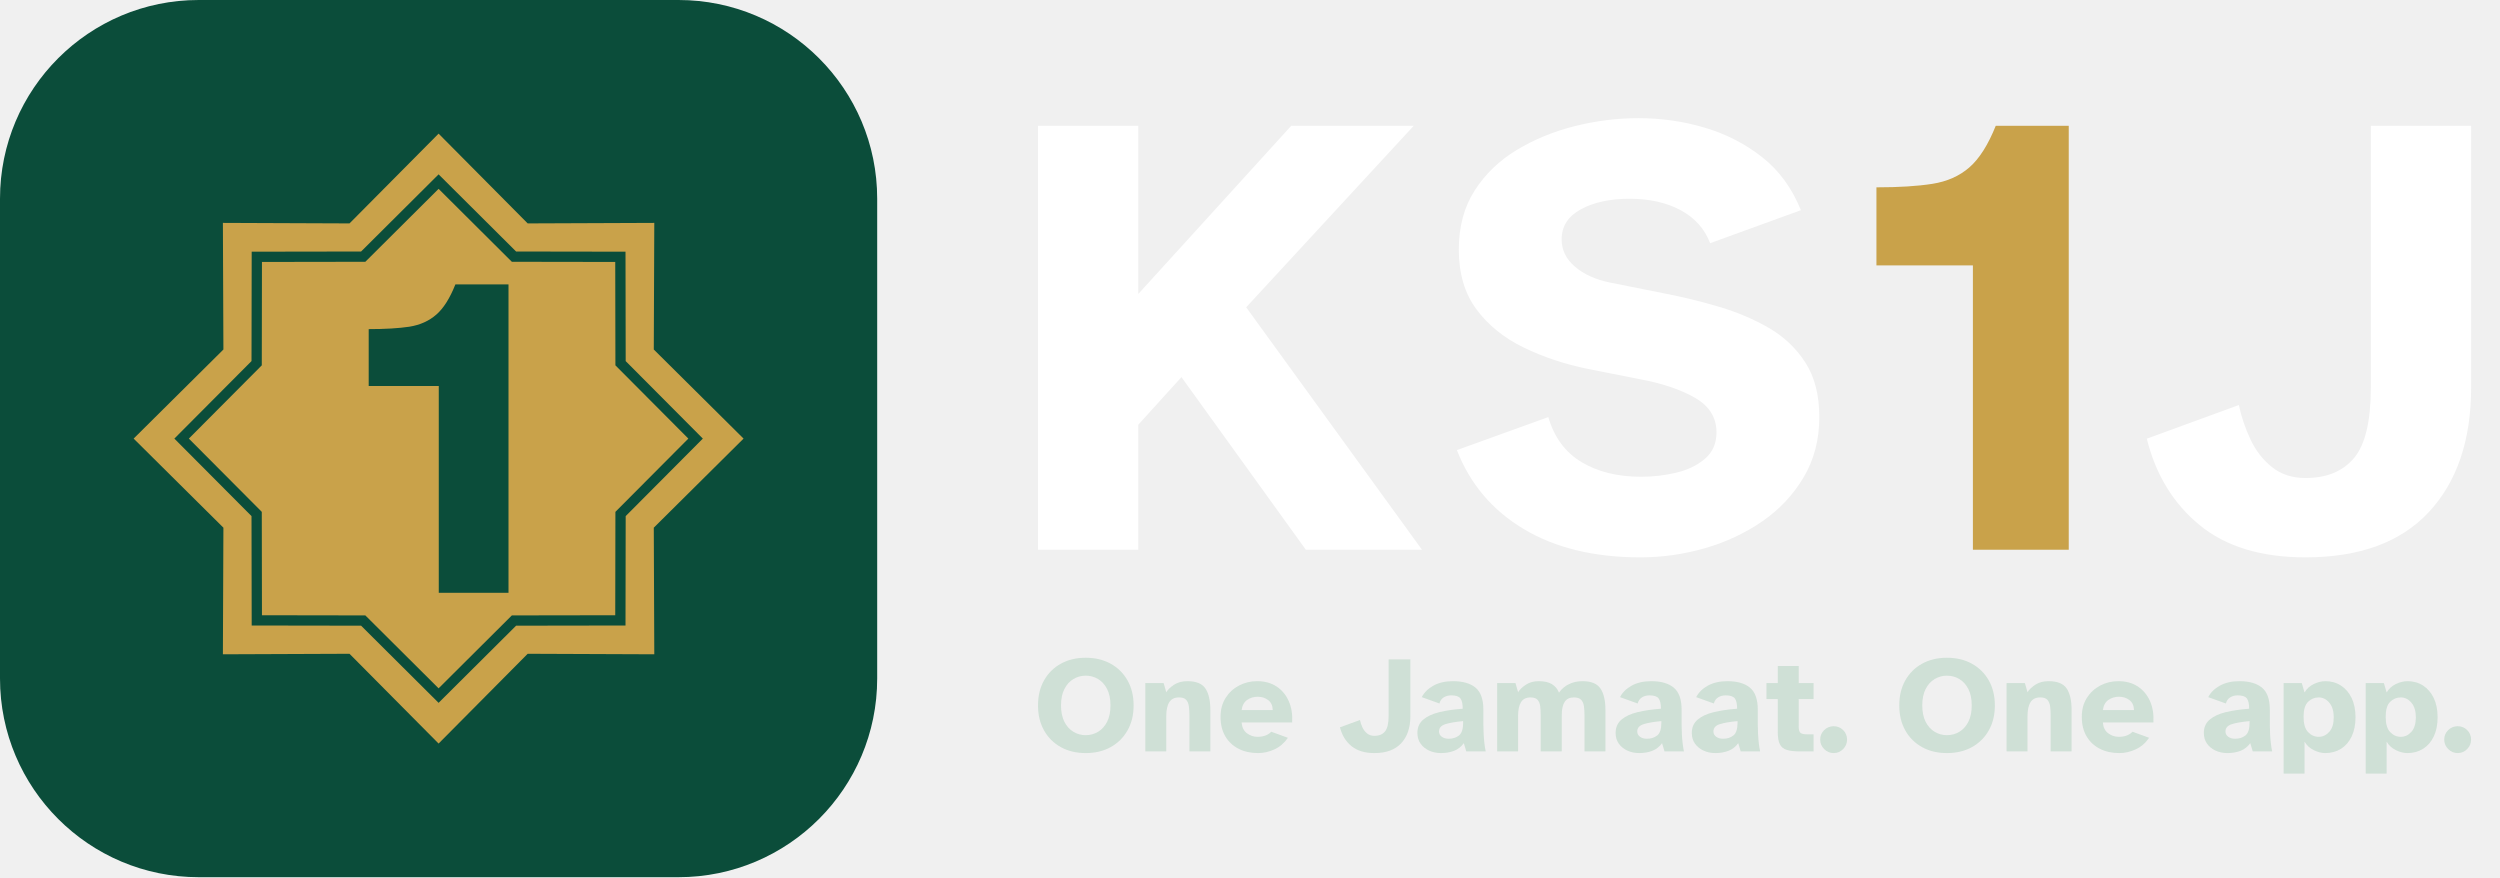
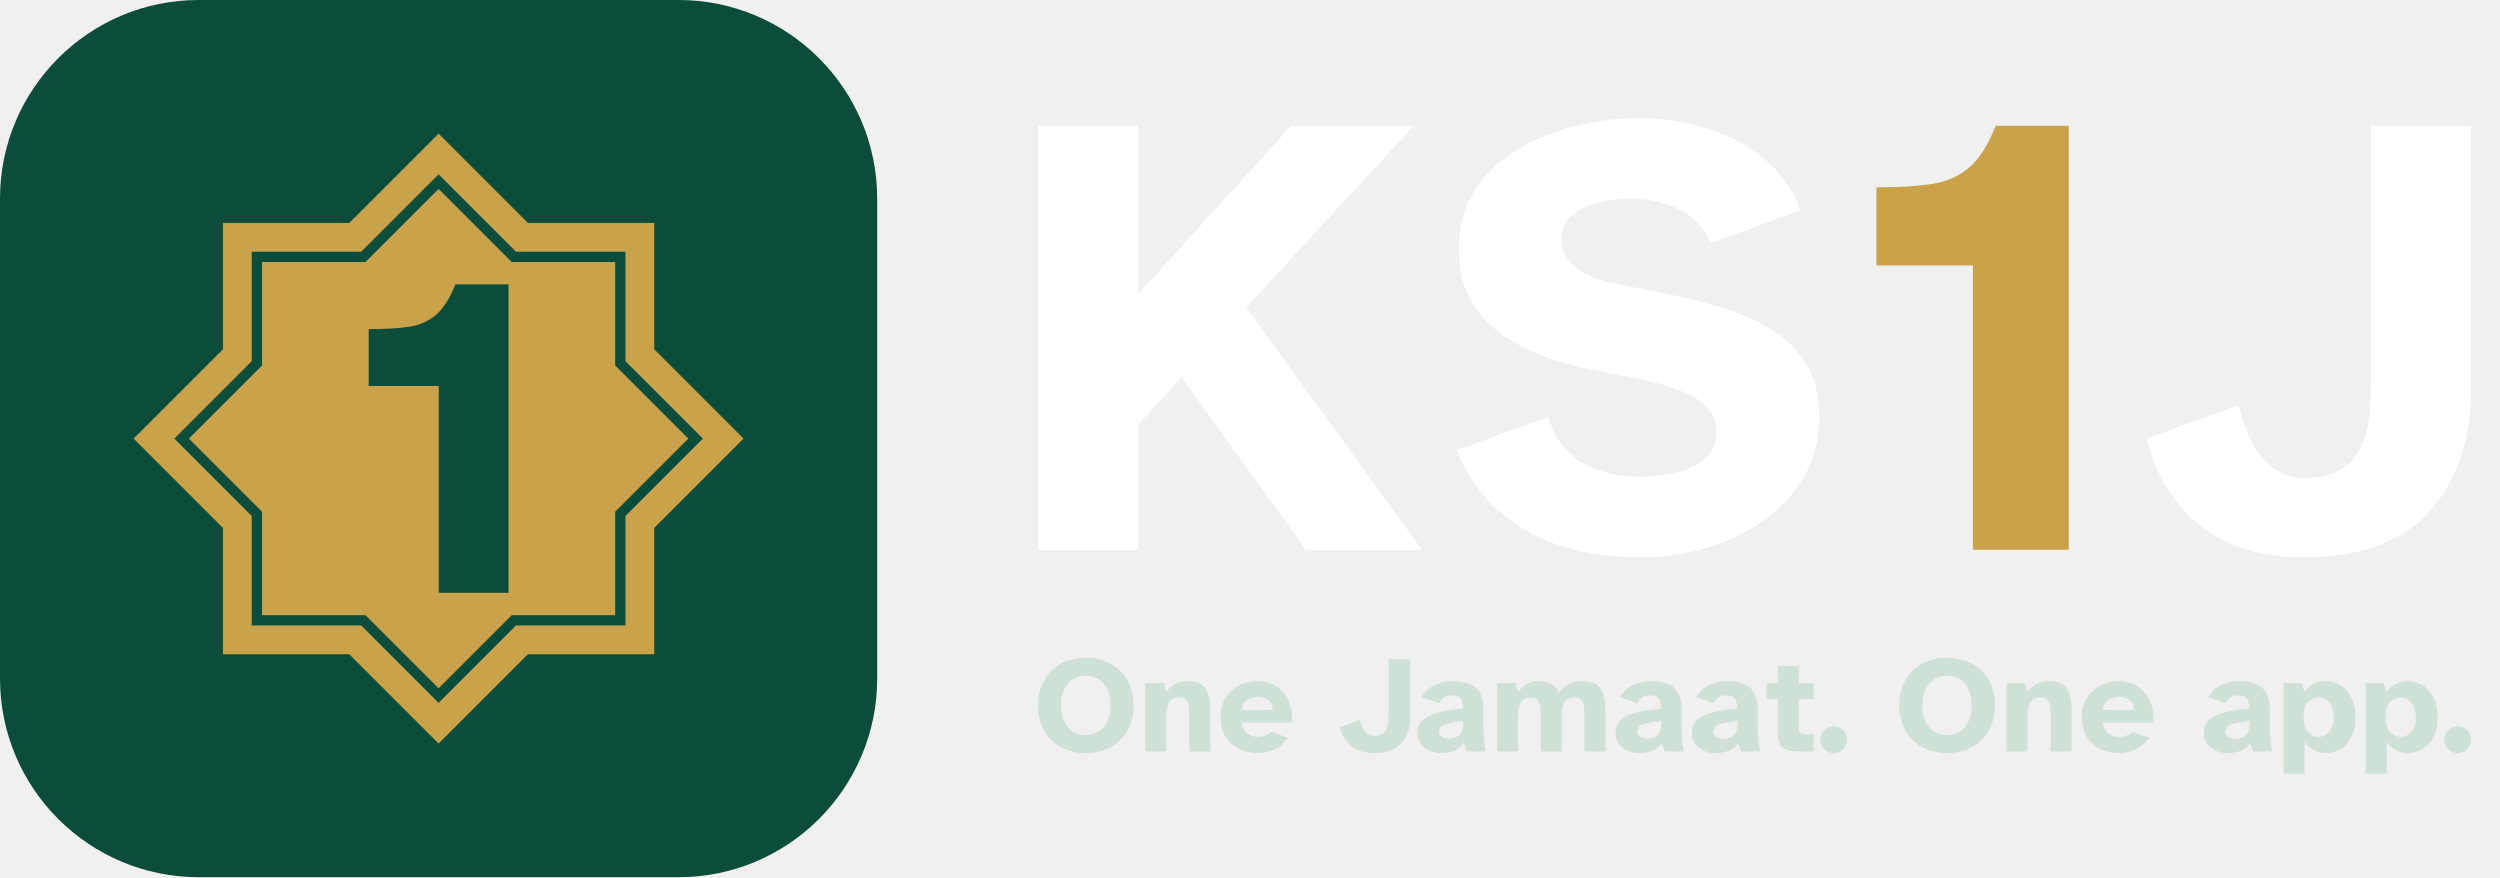
<svg xmlns="http://www.w3.org/2000/svg" viewBox="0 0 684 240">
  <g transform="scale(0.46875)">
    <rect width="512" height="512" rx="116" fill="#0B4D3A" />
-     <polygon points="256.0,78.0 308.0,130.4 381.9,130.1 381.6,204.0 434.0,256.0 381.6,308.0 381.9,381.9 308.0,381.6 256.0,434.0 204.0,381.6 130.1,381.9 130.4,308.0 78.0,256.0 130.4,204.0 130.1,130.1 204.0,130.4" fill="#C9A24A" />
-     <polygon points="256.0,106.0 300.0,149.8 362.1,149.9 362.2,212.0 406.0,256.0 362.2,300.0 362.1,362.1 300.0,362.2 256.0,406.0 212.0,362.2 149.9,362.1 149.8,300.0 106.0,256.0 149.8,212.0 149.9,149.9 212.0,149.8" fill="none" stroke="#0B4D3A" stroke-width="6" />
+     <polygon points="256.00,78.00 308.13,130.13 381.87,130.13 381.87,203.87 434.00,256.00 381.87,308.13 381.87,381.87 308.13,381.87 256.00,434.00 203.87,381.87 130.13,381.87 130.13,308.13 78.00,256.00 130.13,203.87 130.13,130.13 203.87,130.13" fill="#C9A24A" />
+     <polygon points="256.00,106.00 299.93,149.93 362.07,149.93 362.07,212.07 406.00,256.00 362.07,299.93 362.07,362.07 299.93,362.07 256.00,406.00 212.07,362.07 149.93,362.07 149.93,299.93 106.00,256.00 149.93,212.07 149.93,149.93 212.07,149.93" fill="none" stroke="#0B4D3A" stroke-width="6" />
    <path d="M256.1 346V225.3H215.2V192.1Q229.5 192.1 238.9 190.7Q248.3 189.2 254.7 183.6Q261 178.1 265.8 166H296.8V346Z" fill="#0B4D3A" />
  </g>
  <g transform="translate(284 150.41) scale(0.17365)">
    <path transform="translate(-44 0)" d="M44 0V-668H202V-403L443 -668H636L372 -382L649 0H466L270 -272L202 -197V0Z" fill="#FFFFFF" />
    <path transform="translate(-44 0)" d="M993 12Q884 12 809.5 -32.5Q735 -77 704 -157L848 -209Q862 -161 900.5 -138.0Q939 -115 994 -115Q1023 -115 1050.0 -121.5Q1077 -128 1095.0 -143.5Q1113 -159 1113 -185Q1113 -220 1079.0 -239.5Q1045 -259 991 -269L910 -285Q856 -296 809.5 -318.5Q763 -341 735.0 -378.5Q707 -416 707 -473Q707 -527 732.0 -566.0Q757 -605 798.5 -630.0Q840 -655 890.0 -667.5Q940 -680 990 -680Q1044 -680 1094.5 -665.0Q1145 -650 1185.0 -618.5Q1225 -587 1246 -535L1103 -483Q1090 -517 1056.5 -535.0Q1023 -553 976 -553Q930 -553 899.5 -536.5Q869 -520 869 -489Q869 -464 890.0 -446.0Q911 -428 945 -421L1035 -403Q1076 -395 1118.0 -382.5Q1160 -370 1195.5 -349.5Q1231 -329 1253.0 -295.0Q1275 -261 1275 -209Q1275 -156 1250.5 -114.5Q1226 -73 1185.5 -45.0Q1145 -17 1095.0 -2.5Q1045 12 993 12Z" fill="#FFFFFF" />
    <path transform="translate(-44 0)" d="M1517 0V-448H1365V-571Q1418 -571 1453.0 -576.5Q1488 -582 1511.5 -602.5Q1535 -623 1553 -668H1668V0Z" fill="#C9A24A" />
    <path transform="translate(-44 0)" d="M2041 12Q1936 12 1874.0 -39.0Q1812 -90 1791 -175L1936 -228Q1942 -200 1954.5 -173.5Q1967 -147 1988.5 -130.0Q2010 -113 2041 -113Q2091 -113 2117.5 -144.5Q2144 -176 2144 -256V-668H2302V-256Q2302 -131 2235.5 -59.5Q2169 12 2041 12Z" fill="#FFFFFF" />
  </g>
  <g transform="translate(284 205.59) scale(0.03769)">
    <path transform="translate(-35 0)" d="M381 12Q279 12 201.0 -31.0Q123 -74 79.0 -152.0Q35 -230 35 -334Q35 -438 79.0 -516.0Q123 -594 201.0 -637.0Q279 -680 381 -680Q484 -680 562.0 -637.0Q640 -594 684.5 -516.0Q729 -438 729 -334Q729 -230 684.5 -152.0Q640 -74 562.0 -31.0Q484 12 381 12ZM381 -118Q430 -118 471.0 -142.5Q512 -167 536.5 -215.0Q561 -263 561 -334Q561 -405 536.5 -453.0Q512 -501 471.0 -525.5Q430 -550 381 -550Q333 -550 292.0 -525.5Q251 -501 226.5 -453.0Q202 -405 202 -334Q202 -263 226.5 -215.0Q251 -167 292.0 -142.5Q333 -118 381 -118Z" fill="#CFE0D6" />
    <path transform="translate(-35 0)" d="M814 0V-496H947L966 -430Q983 -458 1022.5 -484.0Q1062 -510 1119 -510Q1215 -510 1250.5 -456.5Q1286 -403 1286 -302V0H1134V-264Q1134 -299 1130.0 -328.0Q1126 -357 1110.5 -374.5Q1095 -392 1058 -392Q1010 -392 988.0 -357.5Q966 -323 966 -255V0Z" fill="#CFE0D6" />
    <path transform="translate(-35 0)" d="M1632 12Q1552 12 1490.5 -19.5Q1429 -51 1394.5 -110.0Q1360 -169 1360 -251Q1360 -330 1396.5 -388.0Q1433 -446 1493.5 -478.0Q1554 -510 1626 -510Q1708 -510 1766.5 -471.5Q1825 -433 1855.0 -365.5Q1885 -298 1880 -210H1513Q1517 -158 1551.5 -132.0Q1586 -106 1628 -106Q1663 -106 1688.5 -116.5Q1714 -127 1728 -143L1849 -99Q1810 -42 1751.5 -15.0Q1693 12 1632 12ZM1513 -300H1739Q1738 -348 1706.0 -372.5Q1674 -397 1630 -397Q1587 -397 1553.5 -374.0Q1520 -351 1513 -300Z" fill="#CFE0D6" />
    <path transform="translate(-35 0)" d="M2477 12Q2372 12 2310.0 -39.0Q2248 -90 2227 -175L2372 -228Q2378 -200 2390.5 -173.5Q2403 -147 2424.5 -130.0Q2446 -113 2477 -113Q2527 -113 2553.5 -144.5Q2580 -176 2580 -256V-668H2738V-256Q2738 -131 2671.5 -59.5Q2605 12 2477 12Z" fill="#CFE0D6" />
    <path transform="translate(-35 0)" d="M2960 12Q2913 12 2874.0 -6.0Q2835 -24 2812.0 -56.5Q2789 -89 2789 -134Q2789 -195 2831.5 -231.0Q2874 -267 2948.0 -285.0Q3022 -303 3118 -310Q3118 -363 3101.0 -385.0Q3084 -407 3035 -407Q3004 -407 2980.5 -392.5Q2957 -378 2949 -348L2821 -394Q2846 -444 2904.5 -477.0Q2963 -510 3048 -510Q3154 -510 3211.0 -463.0Q3268 -416 3268 -303V-194Q3268 -162 3270.0 -125.0Q3272 -88 3276.0 -55.0Q3280 -22 3285 0H3144L3126 -60Q3098 -21 3055.5 -4.5Q3013 12 2960 12ZM3016 -92Q3061 -92 3091.0 -116.0Q3121 -140 3121 -208V-220Q3042 -213 2994.0 -198.5Q2946 -184 2946 -145Q2946 -121 2966.0 -106.5Q2986 -92 3016 -92Z" fill="#CFE0D6" />
    <path transform="translate(-35 0)" d="M3368 0V-496H3501L3520 -430Q3537 -458 3576.0 -484.0Q3615 -510 3670 -510Q3729 -510 3764.5 -489.0Q3800 -468 3817 -427Q3846 -468 3890.5 -489.0Q3935 -510 3987 -510Q4082 -510 4118.0 -456.5Q4154 -403 4154 -302V0H4002V-264Q4002 -299 3998.0 -328.0Q3994 -357 3978.0 -374.5Q3962 -392 3925 -392Q3879 -392 3858.0 -359.5Q3837 -327 3837 -262V0H3684V-264Q3684 -299 3680.5 -328.0Q3677 -357 3661.5 -374.5Q3646 -392 3610 -392Q3563 -392 3541.5 -358.0Q3520 -324 3520 -259V0Z" fill="#CFE0D6" />
    <path transform="translate(-35 0)" d="M4399 12Q4352 12 4313.0 -6.0Q4274 -24 4251.0 -56.5Q4228 -89 4228 -134Q4228 -195 4270.5 -231.0Q4313 -267 4387.0 -285.0Q4461 -303 4557 -310Q4557 -363 4540.0 -385.0Q4523 -407 4474 -407Q4443 -407 4419.5 -392.5Q4396 -378 4388 -348L4260 -394Q4285 -444 4343.5 -477.0Q4402 -510 4487 -510Q4593 -510 4650.0 -463.0Q4707 -416 4707 -303V-194Q4707 -162 4709.0 -125.0Q4711 -88 4715.0 -55.0Q4719 -22 4724 0H4583L4565 -60Q4537 -21 4494.5 -4.5Q4452 12 4399 12ZM4455 -92Q4500 -92 4530.0 -116.0Q4560 -140 4560 -208V-220Q4481 -213 4433.0 -198.5Q4385 -184 4385 -145Q4385 -121 4405.0 -106.5Q4425 -92 4455 -92Z" fill="#CFE0D6" />
    <path transform="translate(-35 0)" d="M4952 12Q4905 12 4866.0 -6.0Q4827 -24 4804.0 -56.5Q4781 -89 4781 -134Q4781 -195 4823.5 -231.0Q4866 -267 4940.0 -285.0Q5014 -303 5110 -310Q5110 -363 5093.0 -385.0Q5076 -407 5027 -407Q4996 -407 4972.5 -392.5Q4949 -378 4941 -348L4813 -394Q4838 -444 4896.5 -477.0Q4955 -510 5040 -510Q5146 -510 5203.0 -463.0Q5260 -416 5260 -303V-194Q5260 -162 5262.0 -125.0Q5264 -88 5268.0 -55.0Q5272 -22 5277 0H5136L5118 -60Q5090 -21 5047.5 -4.5Q5005 12 4952 12ZM5008 -92Q5053 -92 5083.0 -116.0Q5113 -140 5113 -208V-220Q5034 -213 4986.0 -198.5Q4938 -184 4938 -145Q4938 -121 4958.0 -106.5Q4978 -92 5008 -92Z" fill="#CFE0D6" />
    <path transform="translate(-35 0)" d="M5569 0Q5508 0 5472.0 -10.5Q5436 -21 5420.5 -51.5Q5405 -82 5405 -140V-380H5323V-496H5405V-620H5557V-496H5665V-380H5557V-180Q5557 -145 5570.5 -134.5Q5584 -124 5621 -124H5665V0Z" fill="#CFE0D6" />
    <path transform="translate(-35 0)" d="M5811 12Q5771 12 5742.0 -17.0Q5713 -46 5713 -86Q5713 -127 5742.0 -155.0Q5771 -183 5811 -183Q5851 -183 5879.5 -155.0Q5908 -127 5908 -86Q5908 -46 5879.5 -17.0Q5851 12 5811 12Z" fill="#CFE0D6" />
    <path transform="translate(-35 0)" d="M6633 12Q6531 12 6453.0 -31.0Q6375 -74 6331.0 -152.0Q6287 -230 6287 -334Q6287 -438 6331.0 -516.0Q6375 -594 6453.0 -637.0Q6531 -680 6633 -680Q6736 -680 6814.0 -637.0Q6892 -594 6936.5 -516.0Q6981 -438 6981 -334Q6981 -230 6936.5 -152.0Q6892 -74 6814.0 -31.0Q6736 12 6633 12ZM6633 -118Q6682 -118 6723.0 -142.5Q6764 -167 6788.5 -215.0Q6813 -263 6813 -334Q6813 -405 6788.5 -453.0Q6764 -501 6723.0 -525.5Q6682 -550 6633 -550Q6585 -550 6544.0 -525.5Q6503 -501 6478.5 -453.0Q6454 -405 6454 -334Q6454 -263 6478.5 -215.0Q6503 -167 6544.0 -142.5Q6585 -118 6633 -118Z" fill="#CFE0D6" />
    <path transform="translate(-35 0)" d="M7066 0V-496H7199L7218 -430Q7235 -458 7274.5 -484.0Q7314 -510 7371 -510Q7467 -510 7502.5 -456.5Q7538 -403 7538 -302V0H7386V-264Q7386 -299 7382.0 -328.0Q7378 -357 7362.5 -374.5Q7347 -392 7310 -392Q7262 -392 7240.0 -357.5Q7218 -323 7218 -255V0Z" fill="#CFE0D6" />
    <path transform="translate(-35 0)" d="M7884 12Q7804 12 7742.5 -19.5Q7681 -51 7646.5 -110.0Q7612 -169 7612 -251Q7612 -330 7648.5 -388.0Q7685 -446 7745.5 -478.0Q7806 -510 7878 -510Q7960 -510 8018.5 -471.5Q8077 -433 8107.0 -365.5Q8137 -298 8132 -210H7765Q7769 -158 7803.5 -132.0Q7838 -106 7880 -106Q7915 -106 7940.5 -116.5Q7966 -127 7980 -143L8101 -99Q8062 -42 8003.5 -15.0Q7945 12 7884 12ZM7765 -300H7991Q7990 -348 7958.0 -372.5Q7926 -397 7882 -397Q7839 -397 7805.5 -374.0Q7772 -351 7765 -300Z" fill="#CFE0D6" />
    <path transform="translate(-35 0)" d="M8669 12Q8622 12 8583.0 -6.0Q8544 -24 8521.0 -56.5Q8498 -89 8498 -134Q8498 -195 8540.5 -231.0Q8583 -267 8657.0 -285.0Q8731 -303 8827 -310Q8827 -363 8810.0 -385.0Q8793 -407 8744 -407Q8713 -407 8689.5 -392.5Q8666 -378 8658 -348L8530 -394Q8555 -444 8613.5 -477.0Q8672 -510 8757 -510Q8863 -510 8920.0 -463.0Q8977 -416 8977 -303V-194Q8977 -162 8979.0 -125.0Q8981 -88 8985.0 -55.0Q8989 -22 8994 0H8853L8835 -60Q8807 -21 8764.5 -4.5Q8722 12 8669 12ZM8725 -92Q8770 -92 8800.0 -116.0Q8830 -140 8830 -208V-220Q8751 -213 8703.0 -198.5Q8655 -184 8655 -145Q8655 -121 8675.0 -106.5Q8695 -92 8725 -92Z" fill="#CFE0D6" />
    <path transform="translate(-35 0)" d="M9077 161V-496H9209L9229 -428Q9253 -469 9296.5 -489.5Q9340 -510 9380 -510Q9444 -510 9493.5 -478.0Q9543 -446 9571.0 -387.5Q9599 -329 9599 -248Q9599 -167 9571.0 -108.5Q9543 -50 9493.5 -19.0Q9444 12 9380 12Q9340 12 9296.5 -9.0Q9253 -30 9229 -71V161ZM9332 -106Q9376 -106 9408.5 -142.0Q9441 -178 9441 -248Q9441 -316 9408.5 -354.0Q9376 -392 9332 -392Q9287 -392 9254.5 -360.0Q9222 -328 9222 -251Q9222 -175 9254.5 -140.5Q9287 -106 9332 -106Z" fill="#CFE0D6" />
    <path transform="translate(-35 0)" d="M9673 161V-496H9805L9825 -428Q9849 -469 9892.5 -489.5Q9936 -510 9976 -510Q10040 -510 10089.5 -478.0Q10139 -446 10167.0 -387.5Q10195 -329 10195 -248Q10195 -167 10167.0 -108.5Q10139 -50 10089.5 -19.0Q10040 12 9976 12Q9936 12 9892.5 -9.0Q9849 -30 9825 -71V161ZM9928 -106Q9972 -106 10004.5 -142.0Q10037 -178 10037 -248Q10037 -316 10004.5 -354.0Q9972 -392 9928 -392Q9883 -392 9850.5 -360.0Q9818 -328 9818 -251Q9818 -175 9850.5 -140.5Q9883 -106 9928 -106Z" fill="#CFE0D6" />
    <path transform="translate(-35 0)" d="M10341 12Q10301 12 10272.0 -17.0Q10243 -46 10243 -86Q10243 -127 10272.0 -155.0Q10301 -183 10341 -183Q10381 -183 10409.5 -155.0Q10438 -127 10438 -86Q10438 -46 10409.5 -17.0Q10381 12 10341 12Z" fill="#CFE0D6" />
  </g>
</svg>
